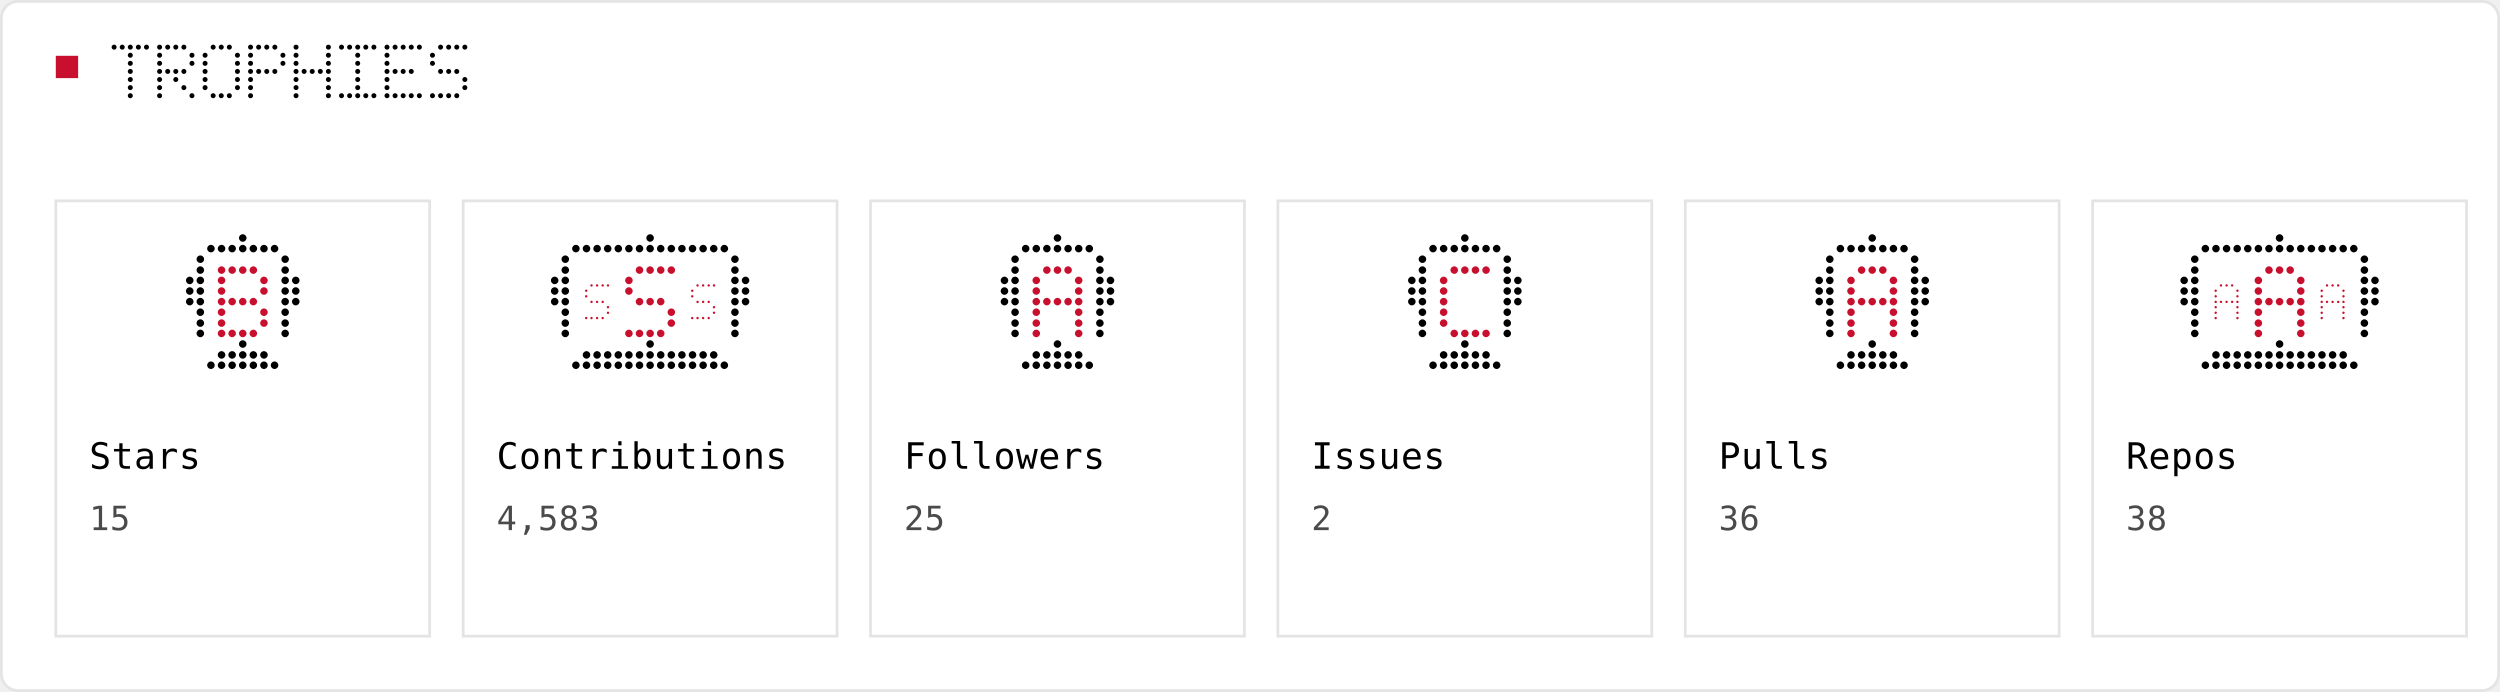
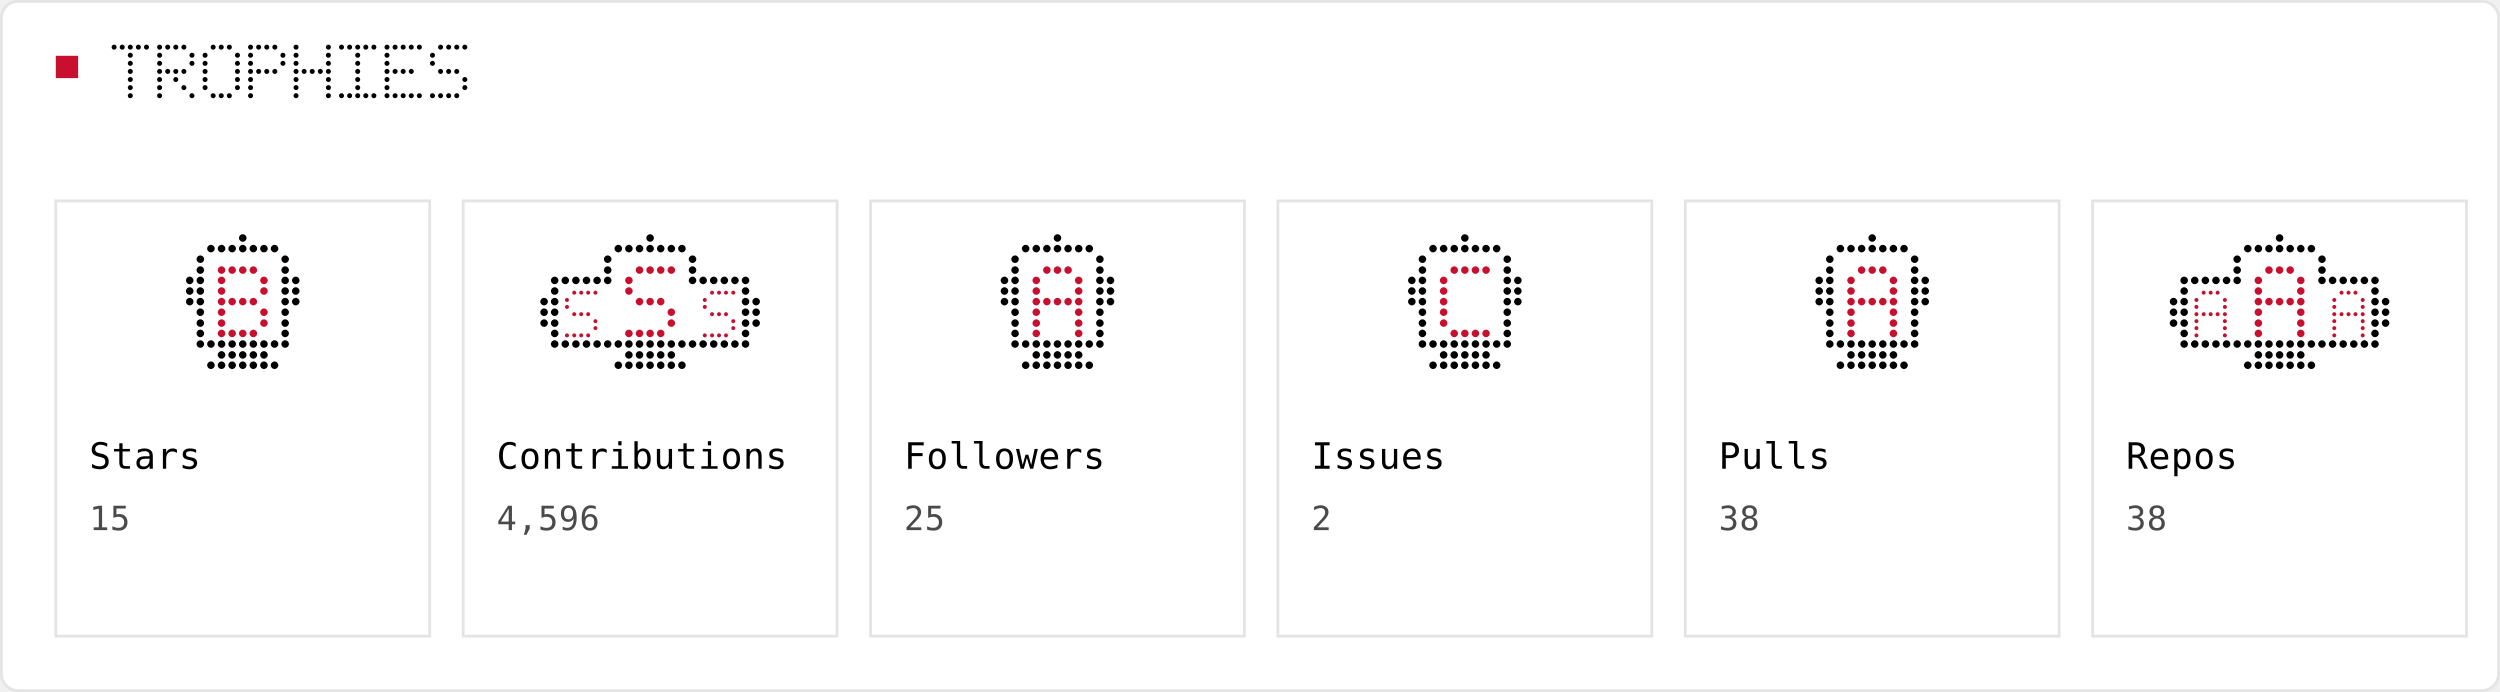
<svg xmlns="http://www.w3.org/2000/svg" width="896" height="248" viewBox="0 0 896 248" role="img">
  <rect x="0.5" y="0.5" width="895" height="247" rx="6" fill="#FFFFFF" stroke="#E4E4E4" stroke-width="1" />
  <rect x="20" y="20" width="8" height="8" fill="#C8102E" />
  <circle cx="40.9" cy="16.9" r="0.90" fill="#000000" />
  <circle cx="43.8" cy="16.9" r="0.90" fill="#000000" />
  <circle cx="46.7" cy="16.9" r="0.90" fill="#000000" />
  <circle cx="49.6" cy="16.9" r="0.90" fill="#000000" />
  <circle cx="52.5" cy="16.9" r="0.90" fill="#000000" />
  <circle cx="46.7" cy="19.8" r="0.90" fill="#000000" />
  <circle cx="46.7" cy="22.7" r="0.90" fill="#000000" />
  <circle cx="46.7" cy="25.6" r="0.90" fill="#000000" />
  <circle cx="46.7" cy="28.5" r="0.90" fill="#000000" />
  <circle cx="46.7" cy="31.4" r="0.90" fill="#000000" />
  <circle cx="46.7" cy="34.3" r="0.90" fill="#000000" />
  <circle cx="57.2" cy="16.9" r="0.90" fill="#000000" />
  <circle cx="60.1" cy="16.9" r="0.90" fill="#000000" />
  <circle cx="63.0" cy="16.9" r="0.90" fill="#000000" />
  <circle cx="65.9" cy="16.9" r="0.90" fill="#000000" />
  <circle cx="57.2" cy="19.8" r="0.90" fill="#000000" />
  <circle cx="68.8" cy="19.8" r="0.90" fill="#000000" />
  <circle cx="57.2" cy="22.7" r="0.90" fill="#000000" />
  <circle cx="68.8" cy="22.7" r="0.90" fill="#000000" />
  <circle cx="57.2" cy="25.6" r="0.90" fill="#000000" />
  <circle cx="60.1" cy="25.6" r="0.90" fill="#000000" />
  <circle cx="63.0" cy="25.6" r="0.90" fill="#000000" />
  <circle cx="65.9" cy="25.6" r="0.90" fill="#000000" />
  <circle cx="57.2" cy="28.5" r="0.90" fill="#000000" />
  <circle cx="63.0" cy="28.5" r="0.90" fill="#000000" />
  <circle cx="57.2" cy="31.4" r="0.90" fill="#000000" />
  <circle cx="65.9" cy="31.4" r="0.90" fill="#000000" />
  <circle cx="57.2" cy="34.3" r="0.90" fill="#000000" />
  <circle cx="68.8" cy="34.3" r="0.90" fill="#000000" />
  <circle cx="76.4" cy="16.9" r="0.90" fill="#000000" />
  <circle cx="79.3" cy="16.9" r="0.90" fill="#000000" />
  <circle cx="82.2" cy="16.9" r="0.90" fill="#000000" />
  <circle cx="73.5" cy="19.8" r="0.90" fill="#000000" />
  <circle cx="85.1" cy="19.8" r="0.90" fill="#000000" />
  <circle cx="73.5" cy="22.7" r="0.90" fill="#000000" />
  <circle cx="85.1" cy="22.7" r="0.90" fill="#000000" />
  <circle cx="73.5" cy="25.6" r="0.90" fill="#000000" />
  <circle cx="85.1" cy="25.6" r="0.90" fill="#000000" />
  <circle cx="73.5" cy="28.5" r="0.90" fill="#000000" />
  <circle cx="85.1" cy="28.5" r="0.90" fill="#000000" />
  <circle cx="73.5" cy="31.4" r="0.90" fill="#000000" />
  <circle cx="85.1" cy="31.4" r="0.90" fill="#000000" />
  <circle cx="76.4" cy="34.3" r="0.90" fill="#000000" />
  <circle cx="79.3" cy="34.3" r="0.90" fill="#000000" />
  <circle cx="82.2" cy="34.3" r="0.90" fill="#000000" />
  <circle cx="89.8" cy="16.9" r="0.90" fill="#000000" />
  <circle cx="92.7" cy="16.9" r="0.90" fill="#000000" />
  <circle cx="95.6" cy="16.9" r="0.90" fill="#000000" />
  <circle cx="98.5" cy="16.9" r="0.90" fill="#000000" />
  <circle cx="89.8" cy="19.8" r="0.90" fill="#000000" />
  <circle cx="101.4" cy="19.8" r="0.90" fill="#000000" />
  <circle cx="89.8" cy="22.7" r="0.90" fill="#000000" />
  <circle cx="101.4" cy="22.7" r="0.90" fill="#000000" />
  <circle cx="89.8" cy="25.6" r="0.90" fill="#000000" />
  <circle cx="92.7" cy="25.6" r="0.90" fill="#000000" />
  <circle cx="95.6" cy="25.6" r="0.90" fill="#000000" />
  <circle cx="98.5" cy="25.6" r="0.90" fill="#000000" />
  <circle cx="89.8" cy="28.5" r="0.90" fill="#000000" />
  <circle cx="89.8" cy="31.4" r="0.90" fill="#000000" />
  <circle cx="89.8" cy="34.3" r="0.90" fill="#000000" />
  <circle cx="106.1" cy="16.9" r="0.90" fill="#000000" />
  <circle cx="117.7" cy="16.9" r="0.90" fill="#000000" />
  <circle cx="106.1" cy="19.8" r="0.90" fill="#000000" />
  <circle cx="117.7" cy="19.8" r="0.90" fill="#000000" />
  <circle cx="106.1" cy="22.7" r="0.90" fill="#000000" />
  <circle cx="117.7" cy="22.7" r="0.90" fill="#000000" />
  <circle cx="106.1" cy="25.6" r="0.90" fill="#000000" />
  <circle cx="109.0" cy="25.6" r="0.90" fill="#000000" />
  <circle cx="111.9" cy="25.6" r="0.90" fill="#000000" />
  <circle cx="114.8" cy="25.6" r="0.90" fill="#000000" />
  <circle cx="117.7" cy="25.6" r="0.90" fill="#000000" />
  <circle cx="106.1" cy="28.5" r="0.90" fill="#000000" />
  <circle cx="117.7" cy="28.5" r="0.90" fill="#000000" />
  <circle cx="106.1" cy="31.4" r="0.90" fill="#000000" />
  <circle cx="117.7" cy="31.4" r="0.90" fill="#000000" />
  <circle cx="106.1" cy="34.3" r="0.90" fill="#000000" />
  <circle cx="117.7" cy="34.3" r="0.90" fill="#000000" />
  <circle cx="122.4" cy="16.9" r="0.90" fill="#000000" />
  <circle cx="125.3" cy="16.9" r="0.90" fill="#000000" />
  <circle cx="128.2" cy="16.9" r="0.90" fill="#000000" />
  <circle cx="131.1" cy="16.9" r="0.90" fill="#000000" />
  <circle cx="134.0" cy="16.9" r="0.90" fill="#000000" />
  <circle cx="128.2" cy="19.8" r="0.90" fill="#000000" />
  <circle cx="128.2" cy="22.7" r="0.90" fill="#000000" />
  <circle cx="128.2" cy="25.6" r="0.90" fill="#000000" />
  <circle cx="128.2" cy="28.5" r="0.90" fill="#000000" />
  <circle cx="128.2" cy="31.4" r="0.90" fill="#000000" />
  <circle cx="122.4" cy="34.3" r="0.90" fill="#000000" />
  <circle cx="125.3" cy="34.3" r="0.90" fill="#000000" />
  <circle cx="128.2" cy="34.3" r="0.90" fill="#000000" />
  <circle cx="131.1" cy="34.3" r="0.90" fill="#000000" />
  <circle cx="134.0" cy="34.3" r="0.90" fill="#000000" />
  <circle cx="138.7" cy="16.9" r="0.90" fill="#000000" />
  <circle cx="141.6" cy="16.9" r="0.90" fill="#000000" />
  <circle cx="144.5" cy="16.9" r="0.90" fill="#000000" />
  <circle cx="147.4" cy="16.9" r="0.90" fill="#000000" />
  <circle cx="150.3" cy="16.9" r="0.90" fill="#000000" />
  <circle cx="138.7" cy="19.8" r="0.90" fill="#000000" />
  <circle cx="138.7" cy="22.7" r="0.90" fill="#000000" />
  <circle cx="138.7" cy="25.6" r="0.90" fill="#000000" />
  <circle cx="141.6" cy="25.6" r="0.90" fill="#000000" />
  <circle cx="144.5" cy="25.6" r="0.90" fill="#000000" />
  <circle cx="147.4" cy="25.6" r="0.90" fill="#000000" />
  <circle cx="138.7" cy="28.5" r="0.90" fill="#000000" />
  <circle cx="138.7" cy="31.4" r="0.90" fill="#000000" />
  <circle cx="138.7" cy="34.3" r="0.90" fill="#000000" />
  <circle cx="141.6" cy="34.3" r="0.90" fill="#000000" />
  <circle cx="144.5" cy="34.3" r="0.90" fill="#000000" />
  <circle cx="147.4" cy="34.3" r="0.90" fill="#000000" />
  <circle cx="150.3" cy="34.3" r="0.90" fill="#000000" />
  <circle cx="157.9" cy="16.9" r="0.90" fill="#000000" />
  <circle cx="160.8" cy="16.9" r="0.90" fill="#000000" />
  <circle cx="163.7" cy="16.9" r="0.90" fill="#000000" />
  <circle cx="166.6" cy="16.9" r="0.90" fill="#000000" />
  <circle cx="155.0" cy="19.8" r="0.90" fill="#000000" />
  <circle cx="155.0" cy="22.7" r="0.90" fill="#000000" />
  <circle cx="157.9" cy="25.6" r="0.90" fill="#000000" />
  <circle cx="160.8" cy="25.6" r="0.90" fill="#000000" />
  <circle cx="163.7" cy="25.6" r="0.90" fill="#000000" />
  <circle cx="166.6" cy="28.5" r="0.90" fill="#000000" />
  <circle cx="166.6" cy="31.4" r="0.90" fill="#000000" />
  <circle cx="155.0" cy="34.3" r="0.90" fill="#000000" />
  <circle cx="157.9" cy="34.3" r="0.90" fill="#000000" />
  <circle cx="160.8" cy="34.3" r="0.90" fill="#000000" />
  <circle cx="163.7" cy="34.3" r="0.90" fill="#000000" />
  <rect x="20" y="72" width="134" height="156" fill="none" stroke="#E4E4E4" />
  <circle cx="87.0" cy="85.3" r="1.35" fill="#000000" />
  <circle cx="75.6" cy="89.1" r="1.35" fill="#000000" />
  <circle cx="79.4" cy="89.1" r="1.35" fill="#000000" />
  <circle cx="83.2" cy="89.1" r="1.35" fill="#000000" />
  <circle cx="87.0" cy="89.1" r="1.35" fill="#000000" />
  <circle cx="90.8" cy="89.1" r="1.35" fill="#000000" />
  <circle cx="94.6" cy="89.1" r="1.35" fill="#000000" />
  <circle cx="98.4" cy="89.1" r="1.35" fill="#000000" />
  <circle cx="71.8" cy="92.9" r="1.35" fill="#000000" />
  <circle cx="102.2" cy="92.9" r="1.35" fill="#000000" />
  <circle cx="71.8" cy="96.8" r="1.35" fill="#000000" />
  <circle cx="102.2" cy="96.8" r="1.35" fill="#000000" />
  <circle cx="71.8" cy="100.5" r="1.35" fill="#000000" />
  <circle cx="102.2" cy="100.5" r="1.35" fill="#000000" />
  <circle cx="71.8" cy="104.3" r="1.35" fill="#000000" />
  <circle cx="102.2" cy="104.3" r="1.35" fill="#000000" />
  <circle cx="71.8" cy="108.1" r="1.35" fill="#000000" />
  <circle cx="102.2" cy="108.1" r="1.35" fill="#000000" />
  <circle cx="71.8" cy="111.9" r="1.35" fill="#000000" />
  <circle cx="102.2" cy="111.9" r="1.35" fill="#000000" />
  <circle cx="71.8" cy="115.8" r="1.35" fill="#000000" />
  <circle cx="102.2" cy="115.8" r="1.35" fill="#000000" />
  <circle cx="71.8" cy="119.5" r="1.35" fill="#000000" />
  <circle cx="102.2" cy="119.5" r="1.35" fill="#000000" />
  <circle cx="68.0" cy="100.5" r="1.35" fill="#000000" />
  <circle cx="106.0" cy="100.5" r="1.35" fill="#000000" />
  <circle cx="68.0" cy="104.3" r="1.35" fill="#000000" />
  <circle cx="106.0" cy="104.3" r="1.35" fill="#000000" />
  <circle cx="68.0" cy="108.1" r="1.35" fill="#000000" />
  <circle cx="106.0" cy="108.1" r="1.35" fill="#000000" />
+   <circle cx="71.8" cy="123.3" r="1.35" fill="#000000" />
+   <circle cx="75.6" cy="123.3" r="1.35" fill="#000000" />
+   <circle cx="79.4" cy="123.3" r="1.35" fill="#000000" />
+   <circle cx="83.2" cy="123.3" r="1.35" fill="#000000" />
  <circle cx="87.0" cy="123.3" r="1.35" fill="#000000" />
+   <circle cx="90.8" cy="123.3" r="1.35" fill="#000000" />
+   <circle cx="94.6" cy="123.3" r="1.35" fill="#000000" />
+   <circle cx="98.4" cy="123.3" r="1.35" fill="#000000" />
+   <circle cx="102.2" cy="123.3" r="1.35" fill="#000000" />
  <circle cx="79.4" cy="127.2" r="1.35" fill="#000000" />
  <circle cx="83.2" cy="127.2" r="1.35" fill="#000000" />
  <circle cx="87.0" cy="127.2" r="1.35" fill="#000000" />
  <circle cx="90.8" cy="127.2" r="1.35" fill="#000000" />
  <circle cx="94.6" cy="127.2" r="1.35" fill="#000000" />
  <circle cx="75.6" cy="130.9" r="1.35" fill="#000000" />
  <circle cx="79.4" cy="130.9" r="1.35" fill="#000000" />
  <circle cx="83.2" cy="130.9" r="1.35" fill="#000000" />
  <circle cx="87.0" cy="130.9" r="1.35" fill="#000000" />
  <circle cx="90.8" cy="130.9" r="1.35" fill="#000000" />
  <circle cx="94.6" cy="130.9" r="1.35" fill="#000000" />
  <circle cx="98.4" cy="130.9" r="1.35" fill="#000000" />
  <circle cx="79.4" cy="96.8" r="1.35" fill="#C8102E" />
  <circle cx="83.2" cy="96.8" r="1.35" fill="#C8102E" />
  <circle cx="87.0" cy="96.8" r="1.35" fill="#C8102E" />
  <circle cx="90.8" cy="96.8" r="1.35" fill="#C8102E" />
  <circle cx="79.4" cy="100.5" r="1.35" fill="#C8102E" />
  <circle cx="94.6" cy="100.5" r="1.35" fill="#C8102E" />
  <circle cx="79.4" cy="104.3" r="1.35" fill="#C8102E" />
  <circle cx="94.6" cy="104.3" r="1.35" fill="#C8102E" />
  <circle cx="79.4" cy="108.1" r="1.35" fill="#C8102E" />
  <circle cx="83.2" cy="108.1" r="1.35" fill="#C8102E" />
  <circle cx="87.0" cy="108.1" r="1.35" fill="#C8102E" />
  <circle cx="90.8" cy="108.1" r="1.35" fill="#C8102E" />
  <circle cx="79.4" cy="111.9" r="1.35" fill="#C8102E" />
  <circle cx="94.6" cy="111.9" r="1.35" fill="#C8102E" />
  <circle cx="79.4" cy="115.8" r="1.35" fill="#C8102E" />
  <circle cx="94.6" cy="115.8" r="1.35" fill="#C8102E" />
  <circle cx="79.4" cy="119.5" r="1.35" fill="#C8102E" />
  <circle cx="83.2" cy="119.5" r="1.35" fill="#C8102E" />
  <circle cx="87.0" cy="119.5" r="1.35" fill="#C8102E" />
  <circle cx="90.8" cy="119.5" r="1.35" fill="#C8102E" />
  <text x="32" y="168" fill="#000000" font-family="ui-monospace, Geist Mono, monospace" font-size="13" letter-spacing="0.2" dominant-baseline="auto">Stars</text>
  <text x="32" y="190" fill="#4A4A4A" font-family="ui-monospace, Geist Mono, monospace" font-size="12" letter-spacing="0.2" dominant-baseline="auto">15</text>
  <rect x="166" y="72" width="134" height="156" fill="none" stroke="#E4E4E4" />
  <circle cx="233.0" cy="85.3" r="1.35" fill="#000000" />
-   <circle cx="206.4" cy="89.1" r="1.35" fill="#000000" />
-   <circle cx="210.2" cy="89.1" r="1.35" fill="#000000" />
-   <circle cx="214.0" cy="89.1" r="1.35" fill="#000000" />
-   <circle cx="217.8" cy="89.1" r="1.35" fill="#000000" />
  <circle cx="221.6" cy="89.1" r="1.35" fill="#000000" />
  <circle cx="225.4" cy="89.1" r="1.35" fill="#000000" />
  <circle cx="229.2" cy="89.1" r="1.35" fill="#000000" />
  <circle cx="233.0" cy="89.1" r="1.35" fill="#000000" />
  <circle cx="236.8" cy="89.1" r="1.35" fill="#000000" />
  <circle cx="240.6" cy="89.1" r="1.35" fill="#000000" />
  <circle cx="244.4" cy="89.1" r="1.35" fill="#000000" />
-   <circle cx="248.2" cy="89.1" r="1.35" fill="#000000" />
-   <circle cx="252.0" cy="89.1" r="1.35" fill="#000000" />
-   <circle cx="255.8" cy="89.1" r="1.35" fill="#000000" />
-   <circle cx="259.6" cy="89.1" r="1.35" fill="#000000" />
-   <circle cx="202.6" cy="92.9" r="1.35" fill="#000000" />
-   <circle cx="263.4" cy="92.9" r="1.35" fill="#000000" />
-   <circle cx="202.6" cy="96.8" r="1.35" fill="#000000" />
-   <circle cx="263.4" cy="96.8" r="1.35" fill="#000000" />
+   <circle cx="217.8" cy="92.9" r="1.35" fill="#000000" />
+   <circle cx="248.2" cy="92.9" r="1.35" fill="#000000" />
+   <circle cx="217.8" cy="96.8" r="1.35" fill="#000000" />
+   <circle cx="248.2" cy="96.8" r="1.35" fill="#000000" />
+   <circle cx="217.8" cy="100.5" r="1.35" fill="#000000" />
+   <circle cx="248.2" cy="100.5" r="1.35" fill="#000000" />
  <circle cx="202.6" cy="100.5" r="1.35" fill="#000000" />
+   <circle cx="206.4" cy="100.5" r="1.35" fill="#000000" />
+   <circle cx="210.2" cy="100.5" r="1.35" fill="#000000" />
+   <circle cx="214.0" cy="100.5" r="1.35" fill="#000000" />
+   <circle cx="198.8" cy="100.5" r="1.35" fill="#000000" />
+   <circle cx="252.0" cy="100.5" r="1.35" fill="#000000" />
+   <circle cx="255.8" cy="100.5" r="1.35" fill="#000000" />
+   <circle cx="259.6" cy="100.5" r="1.35" fill="#000000" />
  <circle cx="263.4" cy="100.5" r="1.35" fill="#000000" />
-   <circle cx="202.6" cy="104.3" r="1.35" fill="#000000" />
-   <circle cx="263.4" cy="104.3" r="1.35" fill="#000000" />
-   <circle cx="202.6" cy="108.1" r="1.35" fill="#000000" />
-   <circle cx="263.4" cy="108.1" r="1.35" fill="#000000" />
-   <circle cx="202.6" cy="111.9" r="1.35" fill="#000000" />
-   <circle cx="263.4" cy="111.9" r="1.35" fill="#000000" />
-   <circle cx="202.6" cy="115.8" r="1.35" fill="#000000" />
-   <circle cx="263.4" cy="115.8" r="1.35" fill="#000000" />
-   <circle cx="202.6" cy="119.5" r="1.35" fill="#000000" />
-   <circle cx="263.4" cy="119.5" r="1.35" fill="#000000" />
-   <circle cx="198.8" cy="100.5" r="1.35" fill="#000000" />
  <circle cx="267.2" cy="100.5" r="1.35" fill="#000000" />
  <circle cx="198.8" cy="104.3" r="1.35" fill="#000000" />
  <circle cx="267.2" cy="104.3" r="1.35" fill="#000000" />
  <circle cx="198.8" cy="108.1" r="1.35" fill="#000000" />
  <circle cx="267.2" cy="108.1" r="1.35" fill="#000000" />
+   <circle cx="198.8" cy="111.9" r="1.35" fill="#000000" />
+   <circle cx="267.2" cy="111.9" r="1.35" fill="#000000" />
+   <circle cx="198.8" cy="115.8" r="1.35" fill="#000000" />
+   <circle cx="267.2" cy="115.8" r="1.35" fill="#000000" />
+   <circle cx="198.8" cy="119.5" r="1.35" fill="#000000" />
+   <circle cx="267.2" cy="119.5" r="1.35" fill="#000000" />
+   <circle cx="195.0" cy="108.1" r="1.35" fill="#000000" />
+   <circle cx="195.0" cy="111.9" r="1.35" fill="#000000" />
+   <circle cx="195.0" cy="115.8" r="1.35" fill="#000000" />
+   <circle cx="271.0" cy="108.1" r="1.35" fill="#000000" />
+   <circle cx="271.0" cy="111.9" r="1.35" fill="#000000" />
+   <circle cx="271.0" cy="115.8" r="1.35" fill="#000000" />
+   <circle cx="198.8" cy="123.3" r="1.35" fill="#000000" />
+   <circle cx="202.6" cy="123.3" r="1.35" fill="#000000" />
+   <circle cx="206.4" cy="123.3" r="1.35" fill="#000000" />
+   <circle cx="210.2" cy="123.3" r="1.35" fill="#000000" />
+   <circle cx="214.0" cy="123.3" r="1.35" fill="#000000" />
+   <circle cx="217.8" cy="123.3" r="1.35" fill="#000000" />
+   <circle cx="221.6" cy="123.3" r="1.35" fill="#000000" />
+   <circle cx="225.4" cy="123.3" r="1.35" fill="#000000" />
+   <circle cx="229.2" cy="123.3" r="1.35" fill="#000000" />
  <circle cx="233.0" cy="123.3" r="1.35" fill="#000000" />
-   <circle cx="210.2" cy="127.2" r="1.35" fill="#000000" />
-   <circle cx="214.0" cy="127.2" r="1.35" fill="#000000" />
-   <circle cx="217.8" cy="127.2" r="1.35" fill="#000000" />
-   <circle cx="221.6" cy="127.2" r="1.35" fill="#000000" />
+   <circle cx="236.8" cy="123.3" r="1.35" fill="#000000" />
+   <circle cx="240.6" cy="123.3" r="1.35" fill="#000000" />
+   <circle cx="244.4" cy="123.3" r="1.35" fill="#000000" />
+   <circle cx="248.2" cy="123.3" r="1.35" fill="#000000" />
+   <circle cx="252.0" cy="123.3" r="1.35" fill="#000000" />
+   <circle cx="255.8" cy="123.3" r="1.35" fill="#000000" />
+   <circle cx="259.6" cy="123.3" r="1.35" fill="#000000" />
+   <circle cx="263.4" cy="123.3" r="1.35" fill="#000000" />
+   <circle cx="267.2" cy="123.3" r="1.35" fill="#000000" />
  <circle cx="225.4" cy="127.2" r="1.35" fill="#000000" />
  <circle cx="229.2" cy="127.2" r="1.35" fill="#000000" />
  <circle cx="233.0" cy="127.2" r="1.35" fill="#000000" />
  <circle cx="236.8" cy="127.2" r="1.35" fill="#000000" />
  <circle cx="240.6" cy="127.2" r="1.35" fill="#000000" />
-   <circle cx="244.4" cy="127.2" r="1.35" fill="#000000" />
-   <circle cx="248.2" cy="127.2" r="1.35" fill="#000000" />
-   <circle cx="252.0" cy="127.2" r="1.35" fill="#000000" />
-   <circle cx="255.8" cy="127.2" r="1.35" fill="#000000" />
-   <circle cx="206.4" cy="130.9" r="1.35" fill="#000000" />
-   <circle cx="210.2" cy="130.9" r="1.35" fill="#000000" />
-   <circle cx="214.0" cy="130.9" r="1.35" fill="#000000" />
-   <circle cx="217.8" cy="130.9" r="1.35" fill="#000000" />
  <circle cx="221.6" cy="130.9" r="1.35" fill="#000000" />
  <circle cx="225.4" cy="130.9" r="1.35" fill="#000000" />
  <circle cx="229.2" cy="130.9" r="1.35" fill="#000000" />
  <circle cx="233.0" cy="130.9" r="1.35" fill="#000000" />
  <circle cx="236.8" cy="130.9" r="1.35" fill="#000000" />
  <circle cx="240.6" cy="130.9" r="1.35" fill="#000000" />
  <circle cx="244.4" cy="130.9" r="1.35" fill="#000000" />
-   <circle cx="248.2" cy="130.9" r="1.35" fill="#000000" />
-   <circle cx="252.0" cy="130.9" r="1.35" fill="#000000" />
-   <circle cx="255.8" cy="130.9" r="1.35" fill="#000000" />
-   <circle cx="259.6" cy="130.9" r="1.35" fill="#000000" />
  <circle cx="229.2" cy="96.8" r="1.35" fill="#C8102E" />
  <circle cx="233.0" cy="96.8" r="1.35" fill="#C8102E" />
  <circle cx="236.8" cy="96.8" r="1.35" fill="#C8102E" />
  <circle cx="240.6" cy="96.8" r="1.35" fill="#C8102E" />
  <circle cx="225.4" cy="100.5" r="1.35" fill="#C8102E" />
  <circle cx="225.4" cy="104.3" r="1.35" fill="#C8102E" />
  <circle cx="229.2" cy="108.1" r="1.35" fill="#C8102E" />
  <circle cx="233.0" cy="108.1" r="1.35" fill="#C8102E" />
  <circle cx="236.8" cy="108.1" r="1.35" fill="#C8102E" />
  <circle cx="240.6" cy="111.9" r="1.35" fill="#C8102E" />
  <circle cx="240.6" cy="115.8" r="1.35" fill="#C8102E" />
  <circle cx="225.4" cy="119.5" r="1.35" fill="#C8102E" />
  <circle cx="229.2" cy="119.5" r="1.35" fill="#C8102E" />
  <circle cx="233.0" cy="119.5" r="1.35" fill="#C8102E" />
  <circle cx="236.8" cy="119.5" r="1.35" fill="#C8102E" />
-   <circle cx="212.0" cy="102.3" r="0.43" fill="#C8102E" />
-   <circle cx="214.0" cy="102.3" r="0.43" fill="#C8102E" />
-   <circle cx="216.0" cy="102.3" r="0.43" fill="#C8102E" />
-   <circle cx="217.9" cy="102.3" r="0.43" fill="#C8102E" />
-   <circle cx="210.1" cy="104.2" r="0.43" fill="#C8102E" />
-   <circle cx="210.1" cy="106.2" r="0.43" fill="#C8102E" />
-   <circle cx="212.0" cy="108.2" r="0.43" fill="#C8102E" />
-   <circle cx="214.0" cy="108.2" r="0.43" fill="#C8102E" />
-   <circle cx="216.0" cy="108.2" r="0.43" fill="#C8102E" />
-   <circle cx="217.9" cy="110.1" r="0.43" fill="#C8102E" />
-   <circle cx="217.9" cy="112.1" r="0.43" fill="#C8102E" />
-   <circle cx="210.1" cy="114.0" r="0.43" fill="#C8102E" />
-   <circle cx="212.0" cy="114.0" r="0.43" fill="#C8102E" />
-   <circle cx="214.0" cy="114.0" r="0.43" fill="#C8102E" />
-   <circle cx="216.0" cy="114.0" r="0.43" fill="#C8102E" />
-   <circle cx="250.0" cy="102.3" r="0.43" fill="#C8102E" />
-   <circle cx="252.0" cy="102.3" r="0.43" fill="#C8102E" />
-   <circle cx="254.0" cy="102.3" r="0.43" fill="#C8102E" />
-   <circle cx="255.9" cy="102.3" r="0.43" fill="#C8102E" />
-   <circle cx="248.1" cy="104.2" r="0.43" fill="#C8102E" />
-   <circle cx="248.1" cy="106.2" r="0.43" fill="#C8102E" />
-   <circle cx="250.0" cy="108.2" r="0.43" fill="#C8102E" />
-   <circle cx="252.0" cy="108.2" r="0.43" fill="#C8102E" />
-   <circle cx="254.0" cy="108.2" r="0.43" fill="#C8102E" />
-   <circle cx="255.9" cy="110.1" r="0.43" fill="#C8102E" />
-   <circle cx="255.9" cy="112.1" r="0.43" fill="#C8102E" />
-   <circle cx="248.1" cy="114.0" r="0.43" fill="#C8102E" />
-   <circle cx="250.0" cy="114.0" r="0.43" fill="#C8102E" />
-   <circle cx="252.0" cy="114.0" r="0.43" fill="#C8102E" />
-   <circle cx="254.0" cy="114.0" r="0.43" fill="#C8102E" />
+   <circle cx="205.8" cy="104.9" r="0.72" fill="#C8102E" />
+   <circle cx="208.3" cy="104.9" r="0.72" fill="#C8102E" />
+   <circle cx="210.8" cy="104.9" r="0.72" fill="#C8102E" />
+   <circle cx="213.4" cy="104.9" r="0.72" fill="#C8102E" />
+   <circle cx="203.2" cy="107.5" r="0.72" fill="#C8102E" />
+   <circle cx="203.2" cy="110.0" r="0.72" fill="#C8102E" />
+   <circle cx="205.8" cy="112.6" r="0.72" fill="#C8102E" />
+   <circle cx="208.3" cy="112.6" r="0.72" fill="#C8102E" />
+   <circle cx="210.8" cy="112.6" r="0.72" fill="#C8102E" />
+   <circle cx="213.4" cy="115.1" r="0.72" fill="#C8102E" />
+   <circle cx="213.4" cy="117.6" r="0.72" fill="#C8102E" />
+   <circle cx="203.2" cy="120.2" r="0.72" fill="#C8102E" />
+   <circle cx="205.8" cy="120.2" r="0.72" fill="#C8102E" />
+   <circle cx="208.3" cy="120.2" r="0.72" fill="#C8102E" />
+   <circle cx="210.8" cy="120.2" r="0.72" fill="#C8102E" />
+   <circle cx="255.2" cy="104.9" r="0.72" fill="#C8102E" />
+   <circle cx="257.7" cy="104.9" r="0.72" fill="#C8102E" />
+   <circle cx="260.2" cy="104.9" r="0.72" fill="#C8102E" />
+   <circle cx="262.8" cy="104.9" r="0.72" fill="#C8102E" />
+   <circle cx="252.6" cy="107.5" r="0.72" fill="#C8102E" />
+   <circle cx="252.6" cy="110.0" r="0.72" fill="#C8102E" />
+   <circle cx="255.2" cy="112.6" r="0.72" fill="#C8102E" />
+   <circle cx="257.7" cy="112.6" r="0.72" fill="#C8102E" />
+   <circle cx="260.2" cy="112.6" r="0.72" fill="#C8102E" />
+   <circle cx="262.8" cy="115.1" r="0.72" fill="#C8102E" />
+   <circle cx="262.8" cy="117.6" r="0.72" fill="#C8102E" />
+   <circle cx="252.6" cy="120.2" r="0.72" fill="#C8102E" />
+   <circle cx="255.2" cy="120.2" r="0.72" fill="#C8102E" />
+   <circle cx="257.7" cy="120.2" r="0.72" fill="#C8102E" />
+   <circle cx="260.2" cy="120.2" r="0.72" fill="#C8102E" />
  <text x="178" y="168" fill="#000000" font-family="ui-monospace, Geist Mono, monospace" font-size="13" letter-spacing="0.2" dominant-baseline="auto">Contributions</text>
-   <text x="178" y="190" fill="#4A4A4A" font-family="ui-monospace, Geist Mono, monospace" font-size="12" letter-spacing="0.2" dominant-baseline="auto">4,583</text>
+   <text x="178" y="190" fill="#4A4A4A" font-family="ui-monospace, Geist Mono, monospace" font-size="12" letter-spacing="0.2" dominant-baseline="auto">4,596</text>
  <rect x="312" y="72" width="134" height="156" fill="none" stroke="#E4E4E4" />
  <circle cx="379.0" cy="85.3" r="1.35" fill="#000000" />
  <circle cx="367.6" cy="89.1" r="1.35" fill="#000000" />
  <circle cx="371.4" cy="89.1" r="1.35" fill="#000000" />
  <circle cx="375.2" cy="89.1" r="1.35" fill="#000000" />
  <circle cx="379.0" cy="89.1" r="1.35" fill="#000000" />
  <circle cx="382.8" cy="89.1" r="1.35" fill="#000000" />
  <circle cx="386.6" cy="89.1" r="1.35" fill="#000000" />
  <circle cx="390.4" cy="89.1" r="1.35" fill="#000000" />
  <circle cx="363.8" cy="92.9" r="1.35" fill="#000000" />
  <circle cx="394.2" cy="92.9" r="1.35" fill="#000000" />
  <circle cx="363.8" cy="96.8" r="1.35" fill="#000000" />
  <circle cx="394.2" cy="96.8" r="1.35" fill="#000000" />
  <circle cx="363.8" cy="100.5" r="1.35" fill="#000000" />
  <circle cx="394.2" cy="100.5" r="1.35" fill="#000000" />
  <circle cx="363.8" cy="104.3" r="1.35" fill="#000000" />
  <circle cx="394.2" cy="104.3" r="1.35" fill="#000000" />
  <circle cx="363.8" cy="108.1" r="1.35" fill="#000000" />
  <circle cx="394.2" cy="108.1" r="1.35" fill="#000000" />
  <circle cx="363.8" cy="111.9" r="1.35" fill="#000000" />
  <circle cx="394.2" cy="111.9" r="1.35" fill="#000000" />
  <circle cx="363.8" cy="115.8" r="1.35" fill="#000000" />
  <circle cx="394.2" cy="115.8" r="1.35" fill="#000000" />
  <circle cx="363.8" cy="119.5" r="1.35" fill="#000000" />
  <circle cx="394.2" cy="119.5" r="1.35" fill="#000000" />
  <circle cx="360.0" cy="100.5" r="1.35" fill="#000000" />
  <circle cx="398.0" cy="100.5" r="1.35" fill="#000000" />
  <circle cx="360.0" cy="104.3" r="1.35" fill="#000000" />
  <circle cx="398.0" cy="104.3" r="1.35" fill="#000000" />
  <circle cx="360.0" cy="108.1" r="1.35" fill="#000000" />
  <circle cx="398.0" cy="108.1" r="1.35" fill="#000000" />
+   <circle cx="363.8" cy="123.3" r="1.35" fill="#000000" />
+   <circle cx="367.6" cy="123.3" r="1.35" fill="#000000" />
+   <circle cx="371.4" cy="123.3" r="1.35" fill="#000000" />
+   <circle cx="375.2" cy="123.3" r="1.35" fill="#000000" />
  <circle cx="379.0" cy="123.3" r="1.35" fill="#000000" />
+   <circle cx="382.8" cy="123.3" r="1.35" fill="#000000" />
+   <circle cx="386.6" cy="123.3" r="1.35" fill="#000000" />
+   <circle cx="390.4" cy="123.3" r="1.35" fill="#000000" />
+   <circle cx="394.2" cy="123.3" r="1.35" fill="#000000" />
  <circle cx="371.4" cy="127.2" r="1.35" fill="#000000" />
  <circle cx="375.2" cy="127.2" r="1.35" fill="#000000" />
  <circle cx="379.0" cy="127.2" r="1.35" fill="#000000" />
  <circle cx="382.8" cy="127.2" r="1.35" fill="#000000" />
  <circle cx="386.6" cy="127.2" r="1.35" fill="#000000" />
  <circle cx="367.6" cy="130.9" r="1.35" fill="#000000" />
  <circle cx="371.4" cy="130.9" r="1.35" fill="#000000" />
  <circle cx="375.2" cy="130.9" r="1.35" fill="#000000" />
  <circle cx="379.0" cy="130.9" r="1.35" fill="#000000" />
  <circle cx="382.8" cy="130.9" r="1.35" fill="#000000" />
  <circle cx="386.6" cy="130.9" r="1.35" fill="#000000" />
  <circle cx="390.4" cy="130.9" r="1.35" fill="#000000" />
  <circle cx="375.2" cy="96.8" r="1.35" fill="#C8102E" />
  <circle cx="379.0" cy="96.8" r="1.35" fill="#C8102E" />
  <circle cx="382.8" cy="96.8" r="1.35" fill="#C8102E" />
  <circle cx="371.4" cy="100.5" r="1.35" fill="#C8102E" />
  <circle cx="386.6" cy="100.5" r="1.35" fill="#C8102E" />
  <circle cx="371.4" cy="104.3" r="1.35" fill="#C8102E" />
  <circle cx="386.6" cy="104.3" r="1.35" fill="#C8102E" />
  <circle cx="371.4" cy="108.1" r="1.35" fill="#C8102E" />
  <circle cx="375.2" cy="108.1" r="1.35" fill="#C8102E" />
  <circle cx="379.0" cy="108.1" r="1.35" fill="#C8102E" />
  <circle cx="382.8" cy="108.1" r="1.35" fill="#C8102E" />
  <circle cx="386.6" cy="108.1" r="1.35" fill="#C8102E" />
  <circle cx="371.4" cy="111.9" r="1.35" fill="#C8102E" />
  <circle cx="386.6" cy="111.9" r="1.35" fill="#C8102E" />
  <circle cx="371.4" cy="115.8" r="1.35" fill="#C8102E" />
  <circle cx="386.6" cy="115.8" r="1.35" fill="#C8102E" />
  <circle cx="371.4" cy="119.5" r="1.35" fill="#C8102E" />
  <circle cx="386.6" cy="119.5" r="1.35" fill="#C8102E" />
  <text x="324" y="168" fill="#000000" font-family="ui-monospace, Geist Mono, monospace" font-size="13" letter-spacing="0.2" dominant-baseline="auto">Followers</text>
  <text x="324" y="190" fill="#4A4A4A" font-family="ui-monospace, Geist Mono, monospace" font-size="12" letter-spacing="0.2" dominant-baseline="auto">25</text>
  <rect x="458" y="72" width="134" height="156" fill="none" stroke="#E4E4E4" />
  <circle cx="525.0" cy="85.3" r="1.35" fill="#000000" />
  <circle cx="513.6" cy="89.1" r="1.35" fill="#000000" />
  <circle cx="517.4" cy="89.1" r="1.35" fill="#000000" />
  <circle cx="521.2" cy="89.1" r="1.35" fill="#000000" />
  <circle cx="525.0" cy="89.1" r="1.35" fill="#000000" />
  <circle cx="528.8" cy="89.1" r="1.35" fill="#000000" />
  <circle cx="532.6" cy="89.1" r="1.35" fill="#000000" />
  <circle cx="536.4" cy="89.1" r="1.35" fill="#000000" />
  <circle cx="509.8" cy="92.9" r="1.35" fill="#000000" />
  <circle cx="540.2" cy="92.9" r="1.35" fill="#000000" />
  <circle cx="509.8" cy="96.8" r="1.35" fill="#000000" />
  <circle cx="540.2" cy="96.8" r="1.35" fill="#000000" />
  <circle cx="509.8" cy="100.5" r="1.35" fill="#000000" />
  <circle cx="540.2" cy="100.5" r="1.35" fill="#000000" />
  <circle cx="509.8" cy="104.3" r="1.35" fill="#000000" />
  <circle cx="540.2" cy="104.3" r="1.35" fill="#000000" />
  <circle cx="509.8" cy="108.1" r="1.35" fill="#000000" />
  <circle cx="540.2" cy="108.1" r="1.35" fill="#000000" />
  <circle cx="509.8" cy="111.9" r="1.35" fill="#000000" />
  <circle cx="540.2" cy="111.9" r="1.35" fill="#000000" />
  <circle cx="509.8" cy="115.8" r="1.35" fill="#000000" />
  <circle cx="540.2" cy="115.8" r="1.35" fill="#000000" />
  <circle cx="509.8" cy="119.5" r="1.35" fill="#000000" />
  <circle cx="540.2" cy="119.5" r="1.35" fill="#000000" />
  <circle cx="506.0" cy="100.5" r="1.35" fill="#000000" />
  <circle cx="544.0" cy="100.5" r="1.35" fill="#000000" />
  <circle cx="506.0" cy="104.3" r="1.35" fill="#000000" />
  <circle cx="544.0" cy="104.3" r="1.35" fill="#000000" />
  <circle cx="506.0" cy="108.1" r="1.35" fill="#000000" />
  <circle cx="544.0" cy="108.1" r="1.35" fill="#000000" />
+   <circle cx="509.8" cy="123.3" r="1.35" fill="#000000" />
+   <circle cx="513.6" cy="123.3" r="1.35" fill="#000000" />
+   <circle cx="517.4" cy="123.3" r="1.35" fill="#000000" />
+   <circle cx="521.2" cy="123.3" r="1.35" fill="#000000" />
  <circle cx="525.0" cy="123.3" r="1.35" fill="#000000" />
+   <circle cx="528.8" cy="123.3" r="1.35" fill="#000000" />
+   <circle cx="532.6" cy="123.3" r="1.35" fill="#000000" />
+   <circle cx="536.4" cy="123.3" r="1.35" fill="#000000" />
+   <circle cx="540.2" cy="123.3" r="1.35" fill="#000000" />
  <circle cx="517.4" cy="127.2" r="1.35" fill="#000000" />
  <circle cx="521.2" cy="127.2" r="1.35" fill="#000000" />
  <circle cx="525.0" cy="127.2" r="1.35" fill="#000000" />
  <circle cx="528.8" cy="127.2" r="1.35" fill="#000000" />
  <circle cx="532.6" cy="127.2" r="1.35" fill="#000000" />
  <circle cx="513.6" cy="130.9" r="1.35" fill="#000000" />
  <circle cx="517.4" cy="130.9" r="1.35" fill="#000000" />
  <circle cx="521.2" cy="130.9" r="1.35" fill="#000000" />
  <circle cx="525.0" cy="130.9" r="1.35" fill="#000000" />
  <circle cx="528.8" cy="130.9" r="1.35" fill="#000000" />
  <circle cx="532.6" cy="130.9" r="1.35" fill="#000000" />
  <circle cx="536.4" cy="130.9" r="1.35" fill="#000000" />
  <circle cx="521.2" cy="96.8" r="1.35" fill="#C8102E" />
  <circle cx="525.0" cy="96.8" r="1.35" fill="#C8102E" />
  <circle cx="528.8" cy="96.8" r="1.35" fill="#C8102E" />
  <circle cx="532.6" cy="96.8" r="1.35" fill="#C8102E" />
  <circle cx="517.4" cy="100.5" r="1.35" fill="#C8102E" />
  <circle cx="517.4" cy="104.3" r="1.35" fill="#C8102E" />
  <circle cx="517.4" cy="108.1" r="1.35" fill="#C8102E" />
  <circle cx="517.4" cy="111.9" r="1.35" fill="#C8102E" />
  <circle cx="517.4" cy="115.8" r="1.35" fill="#C8102E" />
  <circle cx="521.2" cy="119.5" r="1.35" fill="#C8102E" />
  <circle cx="525.0" cy="119.5" r="1.35" fill="#C8102E" />
  <circle cx="528.8" cy="119.5" r="1.35" fill="#C8102E" />
  <circle cx="532.6" cy="119.5" r="1.35" fill="#C8102E" />
  <text x="470" y="168" fill="#000000" font-family="ui-monospace, Geist Mono, monospace" font-size="13" letter-spacing="0.2" dominant-baseline="auto">Issues</text>
  <text x="470" y="190" fill="#4A4A4A" font-family="ui-monospace, Geist Mono, monospace" font-size="12" letter-spacing="0.2" dominant-baseline="auto">2</text>
  <rect x="604" y="72" width="134" height="156" fill="none" stroke="#E4E4E4" />
  <circle cx="671.0" cy="85.3" r="1.35" fill="#000000" />
  <circle cx="659.6" cy="89.1" r="1.35" fill="#000000" />
  <circle cx="663.4" cy="89.1" r="1.35" fill="#000000" />
  <circle cx="667.2" cy="89.1" r="1.35" fill="#000000" />
  <circle cx="671.0" cy="89.1" r="1.35" fill="#000000" />
  <circle cx="674.8" cy="89.1" r="1.35" fill="#000000" />
  <circle cx="678.6" cy="89.1" r="1.35" fill="#000000" />
  <circle cx="682.4" cy="89.1" r="1.35" fill="#000000" />
  <circle cx="655.8" cy="92.9" r="1.35" fill="#000000" />
  <circle cx="686.2" cy="92.9" r="1.35" fill="#000000" />
  <circle cx="655.8" cy="96.8" r="1.35" fill="#000000" />
  <circle cx="686.2" cy="96.8" r="1.35" fill="#000000" />
  <circle cx="655.8" cy="100.5" r="1.35" fill="#000000" />
  <circle cx="686.2" cy="100.5" r="1.35" fill="#000000" />
  <circle cx="655.8" cy="104.3" r="1.35" fill="#000000" />
  <circle cx="686.2" cy="104.3" r="1.35" fill="#000000" />
  <circle cx="655.8" cy="108.1" r="1.35" fill="#000000" />
  <circle cx="686.2" cy="108.1" r="1.35" fill="#000000" />
  <circle cx="655.8" cy="111.9" r="1.35" fill="#000000" />
  <circle cx="686.2" cy="111.9" r="1.35" fill="#000000" />
  <circle cx="655.8" cy="115.8" r="1.35" fill="#000000" />
  <circle cx="686.2" cy="115.8" r="1.35" fill="#000000" />
  <circle cx="655.8" cy="119.5" r="1.35" fill="#000000" />
  <circle cx="686.2" cy="119.5" r="1.35" fill="#000000" />
  <circle cx="652.0" cy="100.5" r="1.35" fill="#000000" />
  <circle cx="690.0" cy="100.5" r="1.35" fill="#000000" />
  <circle cx="652.0" cy="104.3" r="1.35" fill="#000000" />
  <circle cx="690.0" cy="104.3" r="1.35" fill="#000000" />
  <circle cx="652.0" cy="108.1" r="1.35" fill="#000000" />
  <circle cx="690.0" cy="108.1" r="1.35" fill="#000000" />
+   <circle cx="655.8" cy="123.3" r="1.35" fill="#000000" />
+   <circle cx="659.6" cy="123.3" r="1.35" fill="#000000" />
+   <circle cx="663.4" cy="123.3" r="1.35" fill="#000000" />
+   <circle cx="667.2" cy="123.3" r="1.35" fill="#000000" />
  <circle cx="671.0" cy="123.3" r="1.35" fill="#000000" />
+   <circle cx="674.8" cy="123.3" r="1.35" fill="#000000" />
+   <circle cx="678.6" cy="123.3" r="1.35" fill="#000000" />
+   <circle cx="682.4" cy="123.3" r="1.35" fill="#000000" />
+   <circle cx="686.2" cy="123.3" r="1.35" fill="#000000" />
  <circle cx="663.4" cy="127.2" r="1.35" fill="#000000" />
  <circle cx="667.2" cy="127.2" r="1.35" fill="#000000" />
  <circle cx="671.0" cy="127.2" r="1.35" fill="#000000" />
  <circle cx="674.8" cy="127.2" r="1.35" fill="#000000" />
  <circle cx="678.6" cy="127.2" r="1.35" fill="#000000" />
  <circle cx="659.6" cy="130.9" r="1.35" fill="#000000" />
  <circle cx="663.4" cy="130.9" r="1.35" fill="#000000" />
  <circle cx="667.2" cy="130.9" r="1.35" fill="#000000" />
  <circle cx="671.0" cy="130.9" r="1.35" fill="#000000" />
  <circle cx="674.8" cy="130.9" r="1.35" fill="#000000" />
  <circle cx="678.6" cy="130.9" r="1.35" fill="#000000" />
  <circle cx="682.4" cy="130.9" r="1.35" fill="#000000" />
  <circle cx="667.2" cy="96.8" r="1.35" fill="#C8102E" />
  <circle cx="671.0" cy="96.8" r="1.35" fill="#C8102E" />
  <circle cx="674.8" cy="96.8" r="1.35" fill="#C8102E" />
  <circle cx="663.4" cy="100.5" r="1.35" fill="#C8102E" />
  <circle cx="678.6" cy="100.5" r="1.35" fill="#C8102E" />
  <circle cx="663.4" cy="104.3" r="1.35" fill="#C8102E" />
  <circle cx="678.6" cy="104.3" r="1.35" fill="#C8102E" />
  <circle cx="663.4" cy="108.1" r="1.35" fill="#C8102E" />
  <circle cx="667.2" cy="108.1" r="1.35" fill="#C8102E" />
  <circle cx="671.0" cy="108.1" r="1.35" fill="#C8102E" />
  <circle cx="674.8" cy="108.1" r="1.35" fill="#C8102E" />
  <circle cx="678.6" cy="108.1" r="1.35" fill="#C8102E" />
  <circle cx="663.4" cy="111.9" r="1.35" fill="#C8102E" />
  <circle cx="678.6" cy="111.9" r="1.35" fill="#C8102E" />
  <circle cx="663.4" cy="115.8" r="1.35" fill="#C8102E" />
  <circle cx="678.6" cy="115.8" r="1.35" fill="#C8102E" />
  <circle cx="663.4" cy="119.5" r="1.35" fill="#C8102E" />
  <circle cx="678.6" cy="119.5" r="1.35" fill="#C8102E" />
  <text x="616" y="168" fill="#000000" font-family="ui-monospace, Geist Mono, monospace" font-size="13" letter-spacing="0.2" dominant-baseline="auto">Pulls</text>
-   <text x="616" y="190" fill="#4A4A4A" font-family="ui-monospace, Geist Mono, monospace" font-size="12" letter-spacing="0.2" dominant-baseline="auto">36</text>
+   <text x="616" y="190" fill="#4A4A4A" font-family="ui-monospace, Geist Mono, monospace" font-size="12" letter-spacing="0.2" dominant-baseline="auto">38</text>
  <rect x="750" y="72" width="134" height="156" fill="none" stroke="#E4E4E4" />
  <circle cx="817.0" cy="85.3" r="1.35" fill="#000000" />
-   <circle cx="790.4" cy="89.1" r="1.35" fill="#000000" />
-   <circle cx="794.2" cy="89.1" r="1.35" fill="#000000" />
-   <circle cx="798.0" cy="89.1" r="1.35" fill="#000000" />
-   <circle cx="801.8" cy="89.1" r="1.35" fill="#000000" />
  <circle cx="805.6" cy="89.1" r="1.35" fill="#000000" />
  <circle cx="809.4" cy="89.1" r="1.35" fill="#000000" />
  <circle cx="813.2" cy="89.1" r="1.35" fill="#000000" />
  <circle cx="817.0" cy="89.1" r="1.35" fill="#000000" />
  <circle cx="820.8" cy="89.1" r="1.35" fill="#000000" />
  <circle cx="824.6" cy="89.1" r="1.35" fill="#000000" />
  <circle cx="828.4" cy="89.1" r="1.35" fill="#000000" />
-   <circle cx="832.2" cy="89.1" r="1.35" fill="#000000" />
-   <circle cx="836.0" cy="89.1" r="1.35" fill="#000000" />
-   <circle cx="839.8" cy="89.1" r="1.35" fill="#000000" />
-   <circle cx="843.6" cy="89.1" r="1.35" fill="#000000" />
-   <circle cx="786.6" cy="92.9" r="1.35" fill="#000000" />
-   <circle cx="847.4" cy="92.9" r="1.35" fill="#000000" />
-   <circle cx="786.6" cy="96.8" r="1.35" fill="#000000" />
-   <circle cx="847.4" cy="96.8" r="1.35" fill="#000000" />
+   <circle cx="801.8" cy="92.9" r="1.35" fill="#000000" />
+   <circle cx="832.2" cy="92.9" r="1.35" fill="#000000" />
+   <circle cx="801.8" cy="96.8" r="1.35" fill="#000000" />
+   <circle cx="832.2" cy="96.8" r="1.35" fill="#000000" />
+   <circle cx="801.8" cy="100.5" r="1.35" fill="#000000" />
+   <circle cx="832.2" cy="100.5" r="1.35" fill="#000000" />
  <circle cx="786.6" cy="100.5" r="1.35" fill="#000000" />
+   <circle cx="790.4" cy="100.5" r="1.35" fill="#000000" />
+   <circle cx="794.2" cy="100.5" r="1.35" fill="#000000" />
+   <circle cx="798.0" cy="100.5" r="1.35" fill="#000000" />
+   <circle cx="782.8" cy="100.5" r="1.35" fill="#000000" />
+   <circle cx="836.0" cy="100.5" r="1.35" fill="#000000" />
+   <circle cx="839.8" cy="100.5" r="1.35" fill="#000000" />
+   <circle cx="843.6" cy="100.5" r="1.35" fill="#000000" />
  <circle cx="847.4" cy="100.5" r="1.35" fill="#000000" />
-   <circle cx="786.6" cy="104.3" r="1.35" fill="#000000" />
-   <circle cx="847.4" cy="104.3" r="1.35" fill="#000000" />
-   <circle cx="786.6" cy="108.1" r="1.35" fill="#000000" />
-   <circle cx="847.4" cy="108.1" r="1.35" fill="#000000" />
-   <circle cx="786.6" cy="111.9" r="1.35" fill="#000000" />
-   <circle cx="847.4" cy="111.9" r="1.35" fill="#000000" />
-   <circle cx="786.6" cy="115.8" r="1.35" fill="#000000" />
-   <circle cx="847.4" cy="115.8" r="1.35" fill="#000000" />
-   <circle cx="786.6" cy="119.5" r="1.35" fill="#000000" />
-   <circle cx="847.4" cy="119.5" r="1.35" fill="#000000" />
-   <circle cx="782.8" cy="100.5" r="1.35" fill="#000000" />
  <circle cx="851.2" cy="100.5" r="1.35" fill="#000000" />
  <circle cx="782.8" cy="104.3" r="1.35" fill="#000000" />
  <circle cx="851.2" cy="104.3" r="1.35" fill="#000000" />
  <circle cx="782.8" cy="108.1" r="1.35" fill="#000000" />
  <circle cx="851.2" cy="108.1" r="1.35" fill="#000000" />
+   <circle cx="782.8" cy="111.9" r="1.35" fill="#000000" />
+   <circle cx="851.2" cy="111.9" r="1.35" fill="#000000" />
+   <circle cx="782.8" cy="115.8" r="1.35" fill="#000000" />
+   <circle cx="851.2" cy="115.8" r="1.35" fill="#000000" />
+   <circle cx="782.8" cy="119.5" r="1.35" fill="#000000" />
+   <circle cx="851.2" cy="119.5" r="1.35" fill="#000000" />
+   <circle cx="779.0" cy="108.1" r="1.35" fill="#000000" />
+   <circle cx="779.0" cy="111.9" r="1.35" fill="#000000" />
+   <circle cx="779.0" cy="115.8" r="1.35" fill="#000000" />
+   <circle cx="855.0" cy="108.1" r="1.35" fill="#000000" />
+   <circle cx="855.0" cy="111.9" r="1.35" fill="#000000" />
+   <circle cx="855.0" cy="115.8" r="1.35" fill="#000000" />
+   <circle cx="782.8" cy="123.3" r="1.35" fill="#000000" />
+   <circle cx="786.6" cy="123.3" r="1.35" fill="#000000" />
+   <circle cx="790.4" cy="123.3" r="1.35" fill="#000000" />
+   <circle cx="794.2" cy="123.3" r="1.35" fill="#000000" />
+   <circle cx="798.0" cy="123.3" r="1.35" fill="#000000" />
+   <circle cx="801.8" cy="123.3" r="1.35" fill="#000000" />
+   <circle cx="805.6" cy="123.3" r="1.35" fill="#000000" />
+   <circle cx="809.4" cy="123.3" r="1.35" fill="#000000" />
+   <circle cx="813.2" cy="123.3" r="1.35" fill="#000000" />
  <circle cx="817.0" cy="123.3" r="1.35" fill="#000000" />
-   <circle cx="794.2" cy="127.2" r="1.35" fill="#000000" />
-   <circle cx="798.0" cy="127.2" r="1.35" fill="#000000" />
-   <circle cx="801.8" cy="127.2" r="1.35" fill="#000000" />
-   <circle cx="805.6" cy="127.2" r="1.35" fill="#000000" />
+   <circle cx="820.8" cy="123.3" r="1.35" fill="#000000" />
+   <circle cx="824.6" cy="123.3" r="1.35" fill="#000000" />
+   <circle cx="828.4" cy="123.3" r="1.35" fill="#000000" />
+   <circle cx="832.2" cy="123.3" r="1.35" fill="#000000" />
+   <circle cx="836.0" cy="123.3" r="1.35" fill="#000000" />
+   <circle cx="839.8" cy="123.3" r="1.35" fill="#000000" />
+   <circle cx="843.6" cy="123.3" r="1.35" fill="#000000" />
+   <circle cx="847.4" cy="123.3" r="1.35" fill="#000000" />
+   <circle cx="851.2" cy="123.3" r="1.35" fill="#000000" />
  <circle cx="809.4" cy="127.2" r="1.35" fill="#000000" />
  <circle cx="813.2" cy="127.2" r="1.35" fill="#000000" />
  <circle cx="817.0" cy="127.2" r="1.35" fill="#000000" />
  <circle cx="820.8" cy="127.2" r="1.35" fill="#000000" />
  <circle cx="824.6" cy="127.2" r="1.35" fill="#000000" />
-   <circle cx="828.4" cy="127.2" r="1.35" fill="#000000" />
-   <circle cx="832.2" cy="127.2" r="1.35" fill="#000000" />
-   <circle cx="836.0" cy="127.2" r="1.35" fill="#000000" />
-   <circle cx="839.8" cy="127.2" r="1.35" fill="#000000" />
-   <circle cx="790.4" cy="130.9" r="1.35" fill="#000000" />
-   <circle cx="794.2" cy="130.9" r="1.35" fill="#000000" />
-   <circle cx="798.0" cy="130.9" r="1.35" fill="#000000" />
-   <circle cx="801.8" cy="130.9" r="1.35" fill="#000000" />
  <circle cx="805.6" cy="130.9" r="1.35" fill="#000000" />
  <circle cx="809.4" cy="130.9" r="1.35" fill="#000000" />
  <circle cx="813.2" cy="130.9" r="1.35" fill="#000000" />
  <circle cx="817.0" cy="130.9" r="1.35" fill="#000000" />
  <circle cx="820.8" cy="130.9" r="1.35" fill="#000000" />
  <circle cx="824.6" cy="130.9" r="1.35" fill="#000000" />
  <circle cx="828.4" cy="130.9" r="1.35" fill="#000000" />
-   <circle cx="832.2" cy="130.9" r="1.35" fill="#000000" />
-   <circle cx="836.0" cy="130.9" r="1.35" fill="#000000" />
-   <circle cx="839.8" cy="130.9" r="1.35" fill="#000000" />
-   <circle cx="843.6" cy="130.9" r="1.35" fill="#000000" />
  <circle cx="813.2" cy="96.8" r="1.35" fill="#C8102E" />
  <circle cx="817.0" cy="96.8" r="1.35" fill="#C8102E" />
  <circle cx="820.8" cy="96.8" r="1.35" fill="#C8102E" />
  <circle cx="809.4" cy="100.5" r="1.35" fill="#C8102E" />
  <circle cx="824.6" cy="100.5" r="1.35" fill="#C8102E" />
  <circle cx="809.4" cy="104.3" r="1.35" fill="#C8102E" />
  <circle cx="824.6" cy="104.3" r="1.35" fill="#C8102E" />
  <circle cx="809.4" cy="108.1" r="1.35" fill="#C8102E" />
  <circle cx="813.2" cy="108.1" r="1.35" fill="#C8102E" />
  <circle cx="817.0" cy="108.1" r="1.35" fill="#C8102E" />
  <circle cx="820.8" cy="108.1" r="1.35" fill="#C8102E" />
  <circle cx="824.6" cy="108.1" r="1.35" fill="#C8102E" />
  <circle cx="809.4" cy="111.9" r="1.35" fill="#C8102E" />
  <circle cx="824.6" cy="111.9" r="1.35" fill="#C8102E" />
  <circle cx="809.4" cy="115.8" r="1.35" fill="#C8102E" />
  <circle cx="824.6" cy="115.8" r="1.35" fill="#C8102E" />
  <circle cx="809.4" cy="119.5" r="1.35" fill="#C8102E" />
  <circle cx="824.6" cy="119.5" r="1.35" fill="#C8102E" />
-   <circle cx="796.0" cy="102.3" r="0.43" fill="#C8102E" />
-   <circle cx="798.0" cy="102.3" r="0.43" fill="#C8102E" />
-   <circle cx="800.0" cy="102.3" r="0.43" fill="#C8102E" />
-   <circle cx="794.1" cy="104.2" r="0.43" fill="#C8102E" />
-   <circle cx="801.9" cy="104.2" r="0.43" fill="#C8102E" />
-   <circle cx="794.1" cy="106.2" r="0.43" fill="#C8102E" />
-   <circle cx="801.9" cy="106.2" r="0.43" fill="#C8102E" />
-   <circle cx="794.1" cy="108.2" r="0.43" fill="#C8102E" />
-   <circle cx="796.0" cy="108.2" r="0.43" fill="#C8102E" />
-   <circle cx="798.0" cy="108.2" r="0.43" fill="#C8102E" />
-   <circle cx="800.0" cy="108.2" r="0.43" fill="#C8102E" />
-   <circle cx="801.9" cy="108.2" r="0.43" fill="#C8102E" />
-   <circle cx="794.1" cy="110.1" r="0.43" fill="#C8102E" />
-   <circle cx="801.9" cy="110.1" r="0.43" fill="#C8102E" />
-   <circle cx="794.1" cy="112.1" r="0.43" fill="#C8102E" />
-   <circle cx="801.9" cy="112.1" r="0.43" fill="#C8102E" />
-   <circle cx="794.1" cy="114.0" r="0.43" fill="#C8102E" />
-   <circle cx="801.9" cy="114.0" r="0.43" fill="#C8102E" />
-   <circle cx="834.0" cy="102.3" r="0.43" fill="#C8102E" />
-   <circle cx="836.0" cy="102.3" r="0.43" fill="#C8102E" />
-   <circle cx="838.0" cy="102.3" r="0.43" fill="#C8102E" />
-   <circle cx="832.1" cy="104.2" r="0.43" fill="#C8102E" />
-   <circle cx="839.9" cy="104.2" r="0.43" fill="#C8102E" />
-   <circle cx="832.1" cy="106.2" r="0.43" fill="#C8102E" />
-   <circle cx="839.9" cy="106.2" r="0.43" fill="#C8102E" />
-   <circle cx="832.1" cy="108.2" r="0.43" fill="#C8102E" />
-   <circle cx="834.0" cy="108.2" r="0.43" fill="#C8102E" />
-   <circle cx="836.0" cy="108.2" r="0.43" fill="#C8102E" />
-   <circle cx="838.0" cy="108.2" r="0.43" fill="#C8102E" />
-   <circle cx="839.9" cy="108.2" r="0.43" fill="#C8102E" />
-   <circle cx="832.1" cy="110.1" r="0.43" fill="#C8102E" />
-   <circle cx="839.9" cy="110.1" r="0.43" fill="#C8102E" />
-   <circle cx="832.1" cy="112.1" r="0.43" fill="#C8102E" />
-   <circle cx="839.9" cy="112.1" r="0.43" fill="#C8102E" />
-   <circle cx="832.1" cy="114.0" r="0.43" fill="#C8102E" />
-   <circle cx="839.9" cy="114.0" r="0.43" fill="#C8102E" />
+   <circle cx="789.8" cy="104.9" r="0.72" fill="#C8102E" />
+   <circle cx="792.3" cy="104.9" r="0.72" fill="#C8102E" />
+   <circle cx="794.8" cy="104.9" r="0.72" fill="#C8102E" />
+   <circle cx="787.2" cy="107.5" r="0.72" fill="#C8102E" />
+   <circle cx="797.4" cy="107.5" r="0.72" fill="#C8102E" />
+   <circle cx="787.2" cy="110.0" r="0.72" fill="#C8102E" />
+   <circle cx="797.4" cy="110.0" r="0.72" fill="#C8102E" />
+   <circle cx="787.2" cy="112.6" r="0.72" fill="#C8102E" />
+   <circle cx="789.8" cy="112.6" r="0.72" fill="#C8102E" />
+   <circle cx="792.3" cy="112.6" r="0.72" fill="#C8102E" />
+   <circle cx="794.8" cy="112.6" r="0.72" fill="#C8102E" />
+   <circle cx="797.4" cy="112.6" r="0.72" fill="#C8102E" />
+   <circle cx="787.2" cy="115.1" r="0.72" fill="#C8102E" />
+   <circle cx="797.4" cy="115.1" r="0.72" fill="#C8102E" />
+   <circle cx="787.2" cy="117.6" r="0.72" fill="#C8102E" />
+   <circle cx="797.4" cy="117.6" r="0.72" fill="#C8102E" />
+   <circle cx="787.2" cy="120.2" r="0.72" fill="#C8102E" />
+   <circle cx="797.4" cy="120.2" r="0.72" fill="#C8102E" />
+   <circle cx="839.2" cy="104.9" r="0.72" fill="#C8102E" />
+   <circle cx="841.7" cy="104.9" r="0.72" fill="#C8102E" />
+   <circle cx="844.2" cy="104.9" r="0.72" fill="#C8102E" />
+   <circle cx="836.6" cy="107.5" r="0.72" fill="#C8102E" />
+   <circle cx="846.8" cy="107.5" r="0.72" fill="#C8102E" />
+   <circle cx="836.6" cy="110.0" r="0.72" fill="#C8102E" />
+   <circle cx="846.8" cy="110.0" r="0.72" fill="#C8102E" />
+   <circle cx="836.6" cy="112.6" r="0.72" fill="#C8102E" />
+   <circle cx="839.2" cy="112.6" r="0.72" fill="#C8102E" />
+   <circle cx="841.7" cy="112.6" r="0.72" fill="#C8102E" />
+   <circle cx="844.2" cy="112.6" r="0.72" fill="#C8102E" />
+   <circle cx="846.8" cy="112.6" r="0.72" fill="#C8102E" />
+   <circle cx="836.6" cy="115.1" r="0.72" fill="#C8102E" />
+   <circle cx="846.8" cy="115.1" r="0.72" fill="#C8102E" />
+   <circle cx="836.6" cy="117.6" r="0.72" fill="#C8102E" />
+   <circle cx="846.8" cy="117.6" r="0.72" fill="#C8102E" />
+   <circle cx="836.6" cy="120.2" r="0.72" fill="#C8102E" />
+   <circle cx="846.8" cy="120.2" r="0.72" fill="#C8102E" />
  <text x="762" y="168" fill="#000000" font-family="ui-monospace, Geist Mono, monospace" font-size="13" letter-spacing="0.2" dominant-baseline="auto">Repos</text>
  <text x="762" y="190" fill="#4A4A4A" font-family="ui-monospace, Geist Mono, monospace" font-size="12" letter-spacing="0.2" dominant-baseline="auto">38</text>
</svg>
